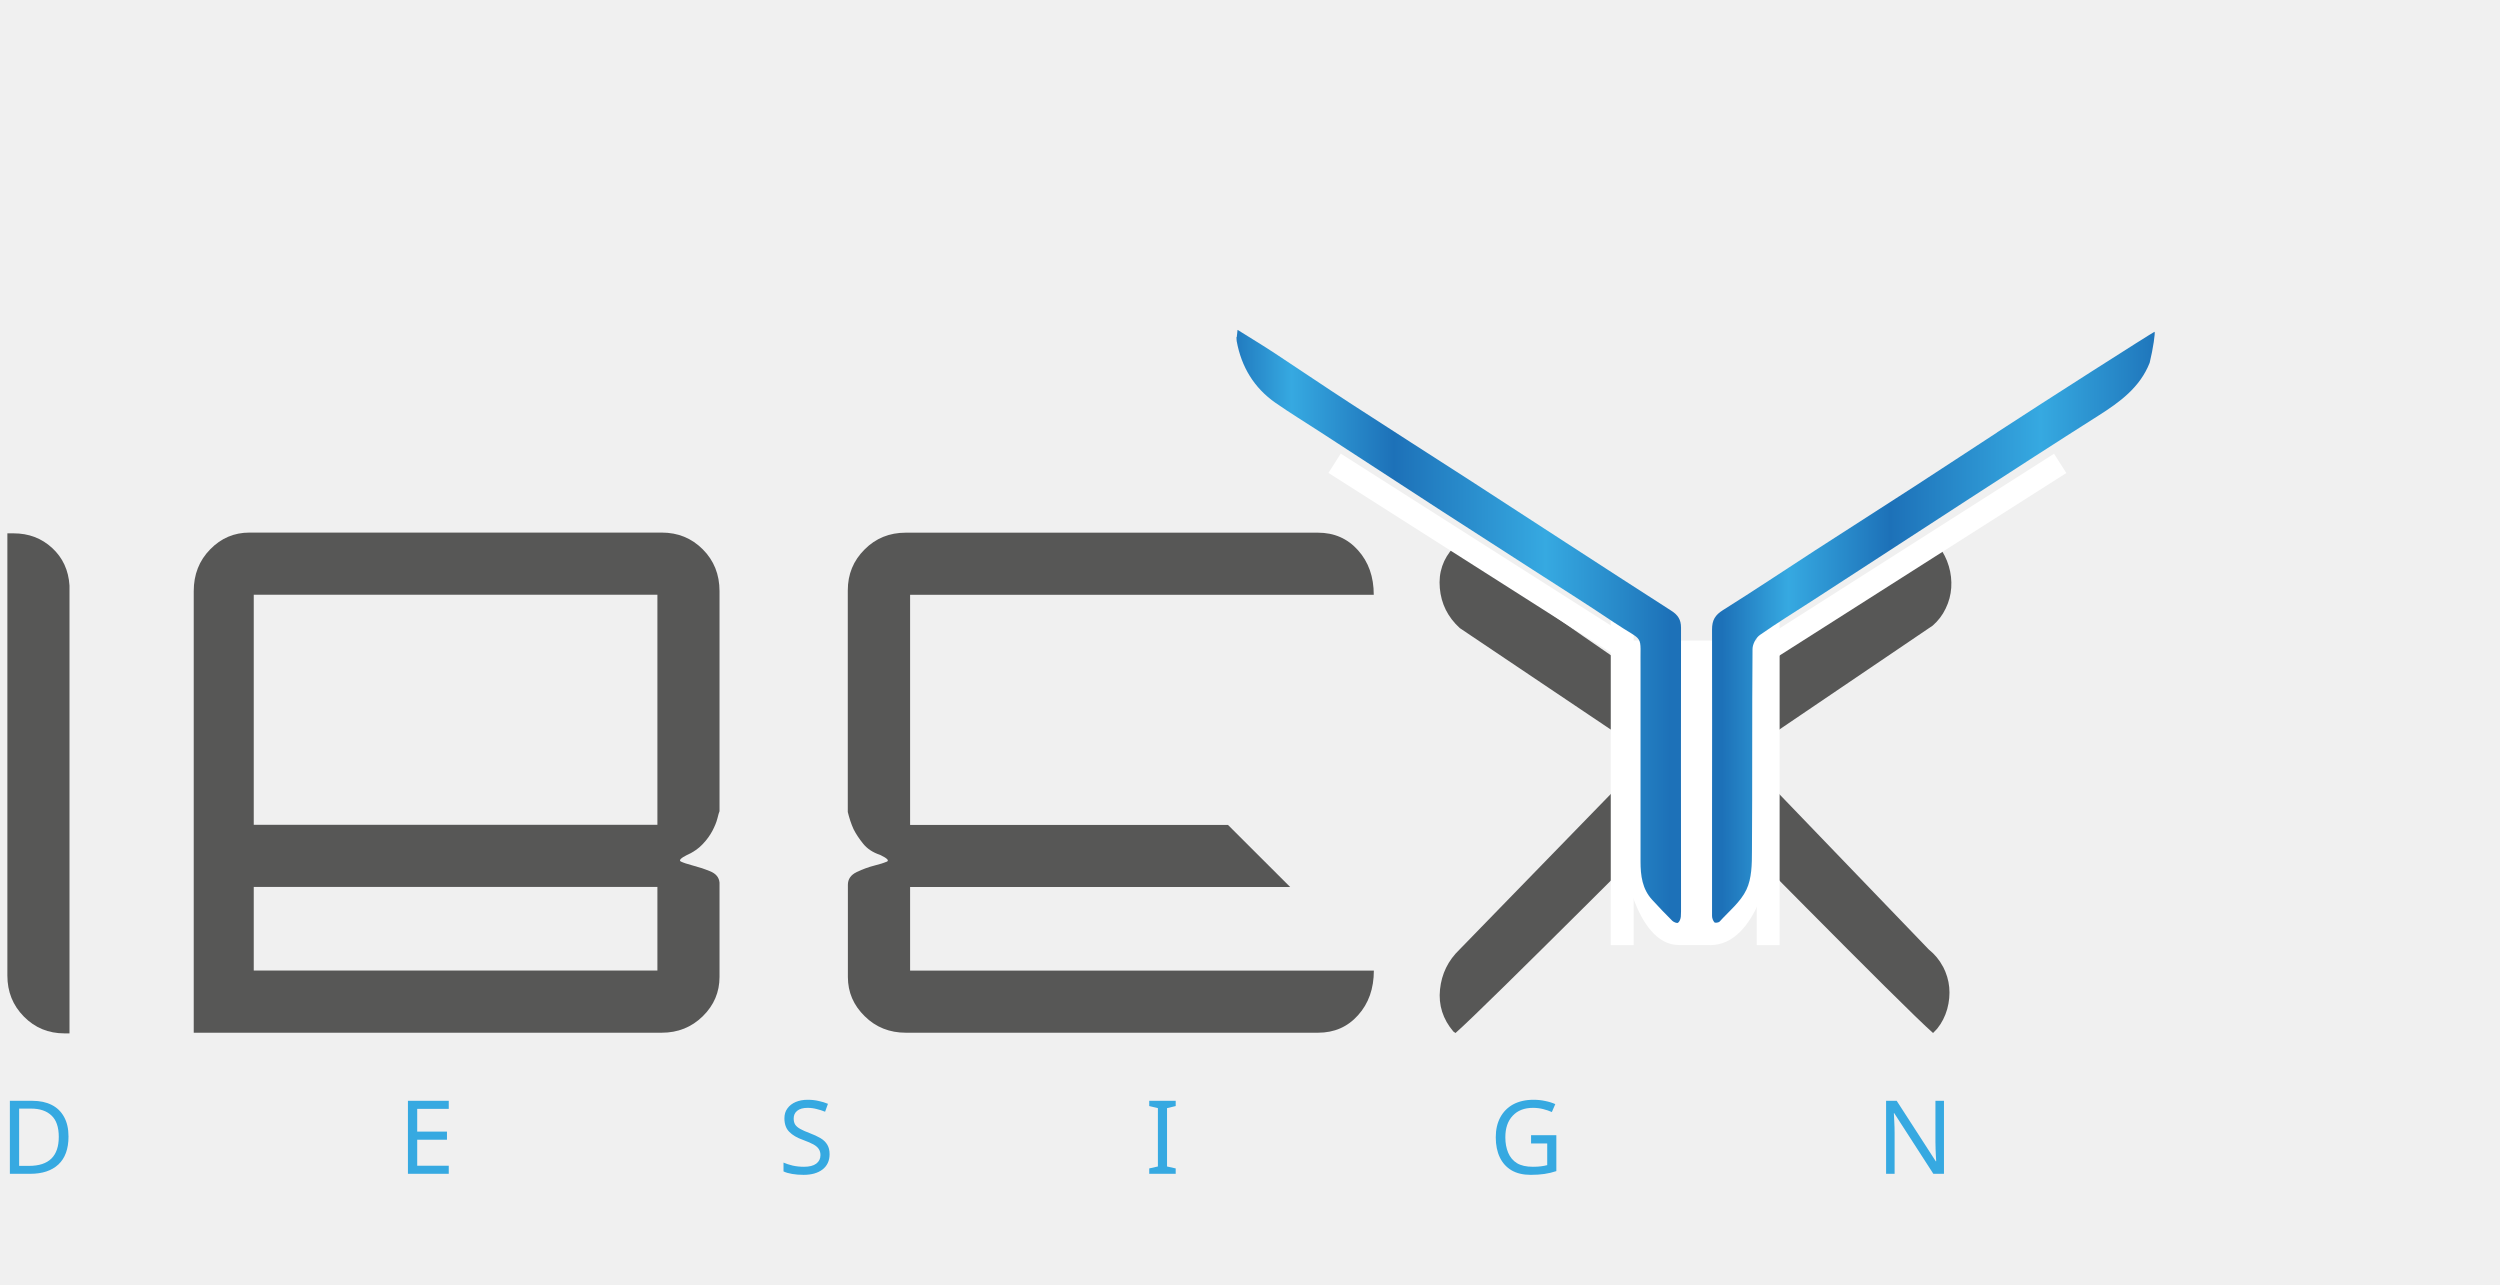
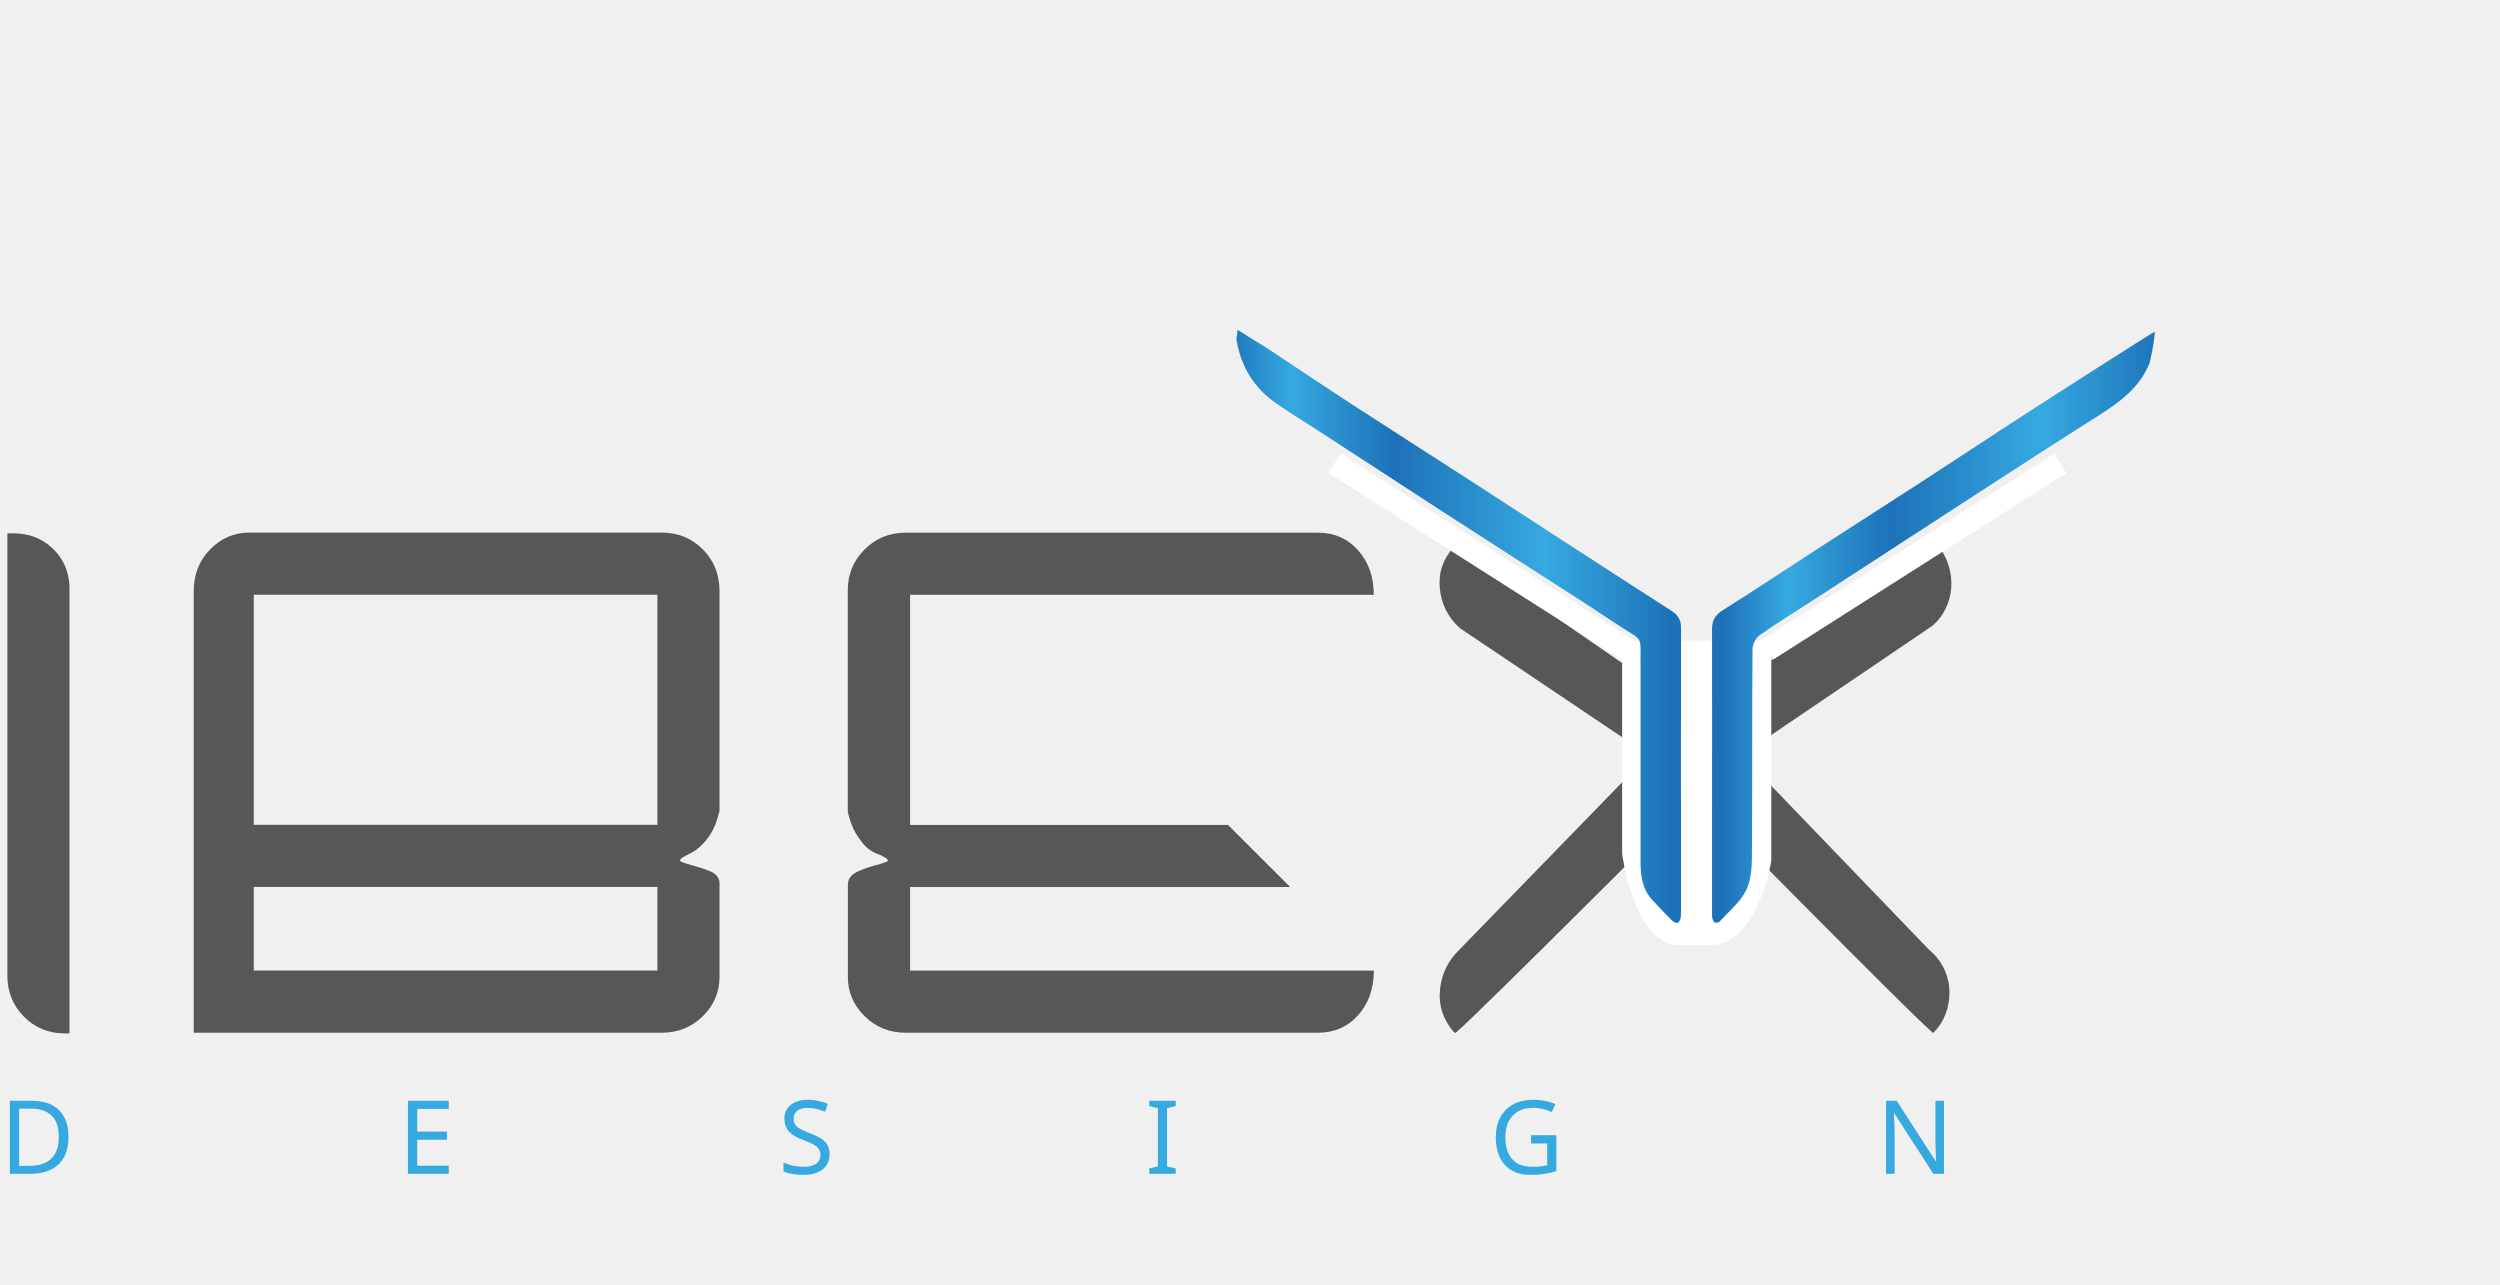
<svg xmlns="http://www.w3.org/2000/svg" xmlns:xlink="http://www.w3.org/1999/xlink" id="Layer_2" data-name="Layer 2" viewBox="0 0 261.18 134.16">
  <defs>
    <style>
      .cls-1 {
        fill: url(#linear-gradient-2);
      }

      .cls-2 {
        fill: #36a9e1;
        font-family: EurostileRegular, Eurostile;
        font-size: 10.69px;
      }

      .cls-3 {
        fill: #fff;
      }

      .cls-4 {
        fill: none;
      }

      .cls-5 {
        fill: #575756;
      }

      .cls-6 {
        letter-spacing: 3.16em;
      }

      .cls-7 {
        letter-spacing: 0em;
      }

      .cls-8 {
        clip-path: url(#clippath-3);
      }

      .cls-9 {
        letter-spacing: 3.16em;
      }

      .cls-10 {
        clip-path: url(#clippath-2);
      }

      .cls-11 {
        letter-spacing: 3.16em;
      }

      .cls-12 {
        fill: url(#linear-gradient);
      }
    </style>
    <clipPath id="clippath">
      <rect class="cls-4" x="93.18" width="168" height="134.16" />
    </clipPath>
    <clipPath id="clippath-2">
      <path class="cls-4" d="M225.13,34.69h0M225.13,34.69s0,0,0,0c0,0,0,0,0,0M225.13,34.69s0,0,0,0c0,0,0,0,0,0M225.13,34.69h0s0,0,0,0M225.13,34.69s0,0,0,0c0,0,0,0,0,0M225.12,34.68s0,0,0,0c0,0,0,0,0,0M225.12,34.68s0,0,0,0c0,0,0,0,0,0M225.12,34.68s0,0,0,0c0,0,0,0,0,0M225.12,34.68s0,0,0,0c0,0,0,0,0,0M225.11,34.68s0,0,0,0c0,0,0,0,0,0M225.11,34.68s0,0,0,0c0,0,0,0,0,0M225.11,34.67s0,0,0,0c0,0,0,0,0,0M225.1,34.67s0,0,0,0t0,0M225.1,34.67h0M225.1,34.67s0,0,0,0c0,0,0,0,0,0M225.1,34.67h0s0,0,0,0M225.09,34.67h0s0,0,0,0M225.09,34.67h0M208.64,45.18c-2.89,1.88-5.76,3.78-8.65,5.65-3.45,2.23-6.91,4.44-10.36,6.67-3.21,2.08-6.39,4.21-9.63,6.24-.82.51-1.14,1.06-1.14,2.01.02,6.6,0,13.21,0,19.82,0,3.37-.01,6.75,0,10.12,0,.23.1.5.25.67.07.08.44.03.54-.08.98-1.08,2.2-2.06,2.8-3.33.56-1.17.58-2.67.58-4.03.05-7.04,0-14.08.06-21.11,0-.51.36-1.19.78-1.48,1.83-1.28,3.75-2.46,5.63-3.68,5.44-3.53,10.88-7.08,16.33-10.61,4.46-2.89,8.92-5.78,13.4-8.62,2.24-1.42,4.34-2.95,5.35-5.52.37-1.5.6-3.19.51-3.24-.38.18-11.35,7.18-16.45,10.51" />
    </clipPath>
    <linearGradient id="linear-gradient" x1="-268.15" y1="384.82" x2="-267.15" y2="384.82" gradientTransform="translate(12589.86 17876.47) scale(46.28 -46.28)" gradientUnits="userSpaceOnUse">
      <stop offset="0" stop-color="#1d71b8" />
      <stop offset="0" stop-color="#1d71b8" />
      <stop offset=".15" stop-color="#36a9e1" />
      <stop offset=".38" stop-color="#1d71b8" />
      <stop offset=".72" stop-color="#36a9e1" />
      <stop offset=".89" stop-color="#2788c8" />
      <stop offset="1" stop-color="#1d71b8" />
    </linearGradient>
    <clipPath id="clippath-3">
      <path class="cls-4" d="M129.18,35.21c0,.14,0,.29.02.43.49,2.69,1.81,4.88,4.06,6.45,1.51,1.05,3.08,2.01,4.62,3.01,4.29,2.79,8.56,5.58,12.85,8.36,3.11,2.01,6.22,4.01,9.34,6.02,2.85,1.84,5.73,3.65,8.54,5.54,3.29,2.21,2.72,1,2.78,4.83,0,.06,0,.11,0,.17,0,6.66.01,13.33,0,19.99,0,1.47.18,2.88,1.23,4.01.68.74,1.37,1.47,2.09,2.18.15.14.49.28.6.2.16-.11.27-.41.29-.64.04-.69.02-1.38.02-2.07,0-9.37-.02-18.75,0-28.12,0-.84-.33-1.32-.99-1.75-3.68-2.36-7.35-4.74-11.02-7.12-3.29-2.14-6.59-4.28-9.89-6.42-4.17-2.69-8.36-5.36-12.53-8.07-2.7-1.75-5.36-3.56-8.05-5.33-1.21-.8-2.45-1.54-3.85-2.42-.05.46-.07.6-.08.74" />
    </clipPath>
    <linearGradient id="linear-gradient-2" x1="-268.15" y1="384.8" x2="-267.15" y2="384.8" gradientTransform="translate(12578.14 17930.3) scale(46.43 -46.43)" xlink:href="#linear-gradient" />
  </defs>
  <text class="cls-2" transform="translate(0 122.63)">
    <tspan class="cls-6" x="0" y="0">DES</tspan>
    <tspan class="cls-9" x="119.64" y="0">I</tspan>
    <tspan class="cls-11" x="155.61" y="0">G</tspan>
    <tspan class="cls-7" x="196.01" y="0">N</tspan>
  </text>
  <path class="cls-5" d="M7.26,98.78v9.18h-.52c-1.67,0-3.09-.58-4.24-1.75-1.16-1.17-1.73-2.6-1.73-4.29v-46.2h.66c1.57,0,2.92.51,4.02,1.53,1.11,1.02,1.71,2.33,1.81,3.92v37.62Z" />
  <path class="cls-5" d="M71.81,89.3c-.7.35-.92.59-.67.71.25.12.66.26,1.23.41.57.15,1.17.34,1.79.59.63.25.96.65,1.01,1.2v9.85c0,1.59-.58,2.96-1.75,4.11-1.17,1.15-2.6,1.72-4.29,1.72H20.24v-46.13c0-1.74.57-3.2,1.72-4.37,1.14-1.17,2.51-1.75,4.1-1.75h43.07c1.7,0,3.12.58,4.29,1.75,1.17,1.17,1.75,2.63,1.75,4.37v22.99c-.05.1-.12.35-.22.75-.1.4-.28.83-.53,1.31-.25.47-.58.93-1.01,1.38-.42.45-.95.82-1.6,1.12M68.68,62.13H26.51v24.04h42.17v-24.04ZM68.68,92.66H26.51v8.73h42.17v-8.73Z" />
  <path class="cls-5" d="M202.99,100.98c.36.7.58,1.42.65,2.16.07.75,0,1.51-.21,2.28-.22.77-.57,1.46-1.05,2.05l-.43.45c-3.13-2.73-23.84-23.86-24.8-24.71-1,.89-21.97,21.98-25.09,24.71l-.22-.15c-1.1-1.29-1.57-2.77-1.4-4.4.17-1.64.85-3.03,2.05-4.18l19.75-20.31-19.73-13.26c-1.25-1.14-1.95-2.54-2.09-4.18-.15-1.64.34-3.06,1.44-4.26l.22-.3c3.12,2.79,24.1,16.89,25.05,17.74.91-.85,21.87-15.21,24.99-18l.43.45c.48.65.83,1.34,1.05,2.09.22.75.3,1.49.25,2.24-.05.75-.24,1.47-.58,2.17-.33.7-.79,1.29-1.36,1.79l-19.95,13.52,19.54,20.31c.62.5,1.12,1.1,1.48,1.79" />
  <path class="cls-5" d="M143.53,101.39c0,1.89-.55,3.45-1.65,4.67-1.09,1.22-2.48,1.83-4.18,1.83h-43.07c-1.69,0-3.13-.57-4.29-1.72-1.17-1.14-1.76-2.51-1.76-4.1v-9.63c0-.6.31-1.04.93-1.34.62-.29,1.23-.52,1.83-.67.6-.15,1.03-.29,1.31-.41.27-.12.03-.36-.71-.71-.75-.25-1.33-.63-1.76-1.16-.42-.52-.76-1.03-1.01-1.53-.25-.55-.44-1.14-.6-1.79v-23.14c0-1.7.58-3.12,1.76-4.29,1.16-1.17,2.6-1.75,4.29-1.75h43.07c1.69,0,3.09.61,4.18,1.83,1.1,1.22,1.65,2.77,1.65,4.66h-48.44v24.04h33.21l6.5,6.49h-39.71v8.73h48.44Z" />
  <path class="cls-3" d="M178.66,98.73h-3.25c-4.69,0-5.94-9.5-5.94-9.5v-22.31h15.58v23.01s-1.37,8.81-6.39,8.81" />
-   <rect class="cls-3" x="183.53" y="62.46" width="2.39" height="36.28" />
  <rect class="cls-3" x="181.79" y="56.94" width="36.27" height="2.39" transform="translate(.05 116.43) rotate(-32.47)" />
  <rect class="cls-3" x="153.54" y="40" width="2.39" height="36.27" transform="translate(22.61 157.47) rotate(-57.53)" />
-   <rect class="cls-3" x="168.28" y="62.46" width="2.39" height="36.28" />
  <g class="cls-10">
    <rect class="cls-12" x="178.84" y="34.67" width="46.35" height="61.77" />
  </g>
  <g class="cls-8">
    <rect class="cls-1" x="129.18" y="34.47" width="46.44" height="62.01" />
  </g>
</svg>
